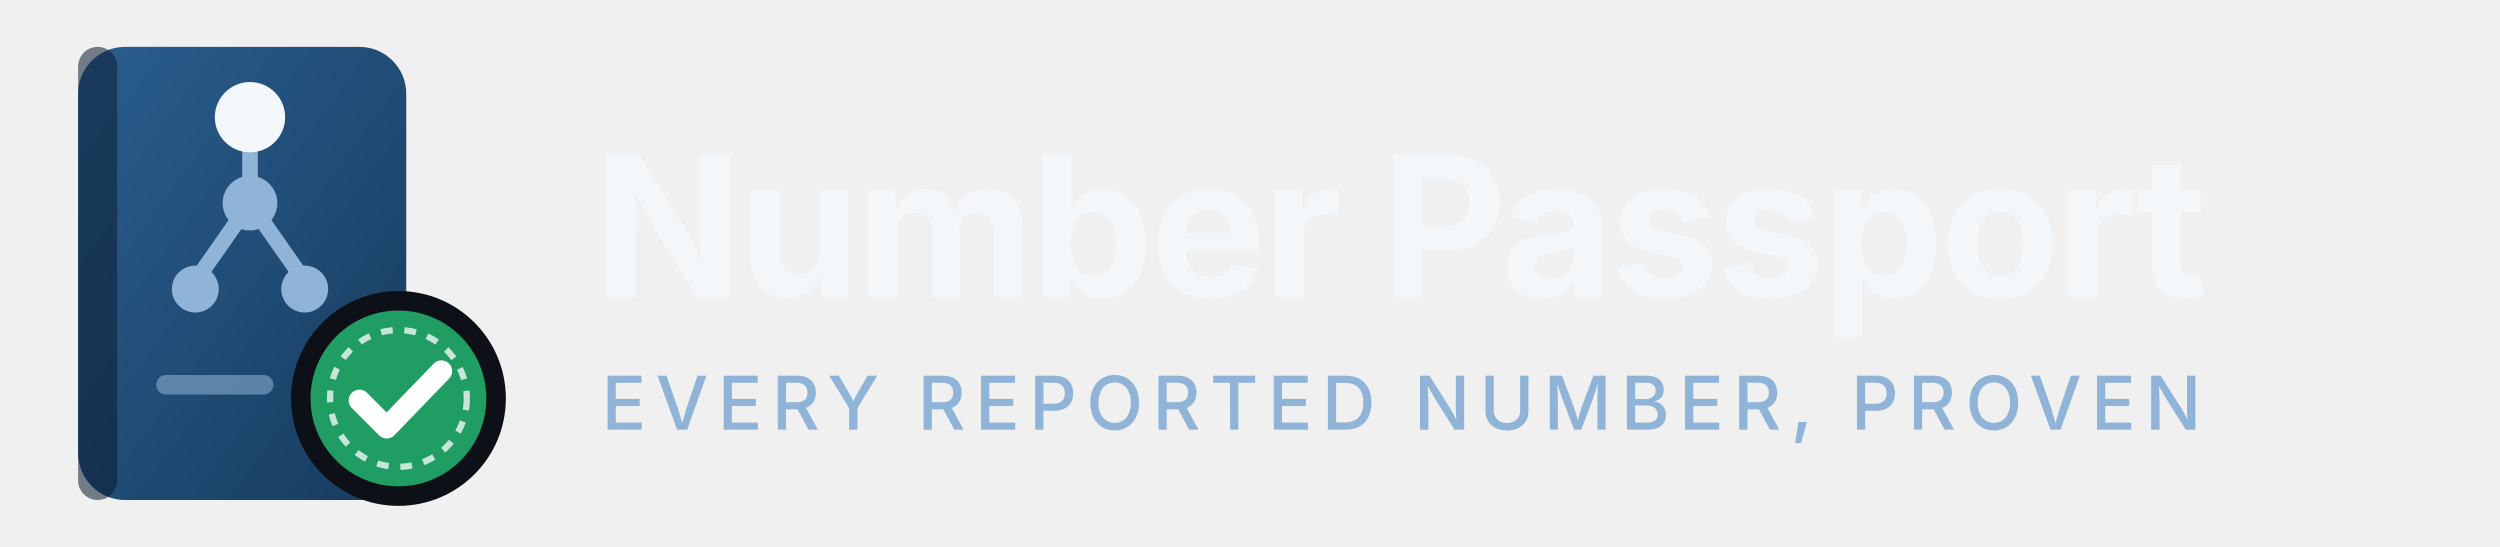
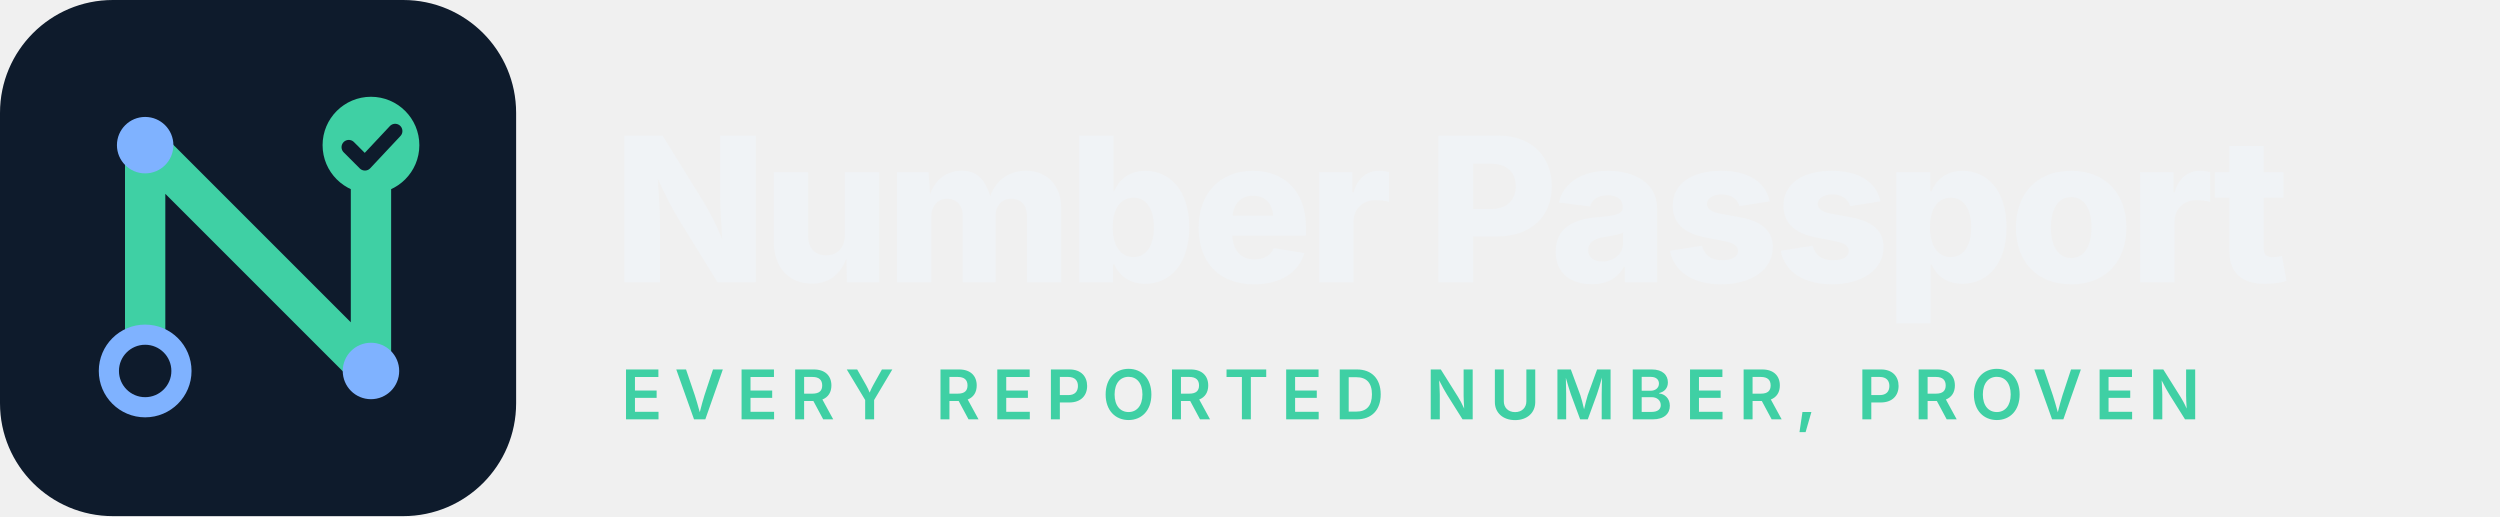
- <svg xmlns="http://www.w3.org/2000/svg" viewBox="0 0 640 140" width="640" height="140" role="img" aria-labelledby="t">
-   <defs>
-     <linearGradient id="cover" x1="0" y1="0" x2="1" y2="1">
-       <stop offset="0" stop-color="#2A5E8F" />
-       <stop offset="1" stop-color="#173B5E" />
-     </linearGradient>
-   </defs>
-   <g transform="translate(6 6)">
-     <rect x="14" y="6" width="84" height="116" rx="12" fill="url(#cover)" />
-     <rect x="14" y="6" width="10" height="116" rx="5" fill="#0B1E31" opacity=".55" />
-     <path d="M58 26 V46 M58 46 L44 66 M58 46 L72 66" stroke="#8FB4D8" stroke-width="4" stroke-linecap="round" fill="none" />
-     <circle cx="58" cy="24" r="9" fill="#F4F7FA" />
-     <circle cx="58" cy="46" r="7" fill="#8FB4D8" />
-     <circle cx="44" cy="68" r="6" fill="#8FB4D8" />
-     <circle cx="72" cy="68" r="6" fill="#8FB4D8" />
-     <rect x="34" y="90" width="30" height="5" rx="2.5" fill="#8FB4D8" opacity=".55" />
-     <circle cx="96" cy="96" r="25" fill="#1F9D63" stroke="#0D1117" stroke-width="5" />
-     <circle cx="96" cy="96" r="17.5" fill="none" stroke="#FFFFFF" stroke-width="1.6" stroke-dasharray="3 3" opacity=".75" />
-     <path d="M86 96.5 L93 103.5 L107 89" stroke="#FFFFFF" stroke-width="5.5" stroke-linecap="round" stroke-linejoin="round" fill="none" />
+ <svg xmlns="http://www.w3.org/2000/svg" viewBox="0 0 620 128" width="620" height="128" role="img" aria-labelledby="t">
+   <g>
+     <rect width="128" height="128" rx="28" fill="#0E1B2C" />
+     <path d="M36 92 V36 L92 92 V36" fill="none" stroke="#3FD0A4" stroke-width="10" stroke-linecap="round" stroke-linejoin="round" />
+     <circle cx="36" cy="92" r="9" fill="#0E1B2C" stroke="#7FB2FF" stroke-width="5" />
+     <circle cx="36" cy="36" r="7" fill="#7FB2FF" />
+     <circle cx="92" cy="92" r="7" fill="#7FB2FF" />
+     <circle cx="92" cy="36" r="12" fill="#3FD0A4" />
+     <path d="M86.5 36.5 L90.5 40.5 L98 32.5" fill="none" stroke="#0E1B2C" stroke-width="3.6" stroke-linecap="round" stroke-linejoin="round" />
  </g>
-   <text x="152" y="76" font-family="Inter, -apple-system, 'Segoe UI', Helvetica, Arial, sans-serif" font-size="50" font-weight="700" letter-spacing="-1" fill="#F4F7FA">Number Passport</text>
-   <text x="154" y="110" font-family="Inter, -apple-system, 'Segoe UI', Helvetica, Arial, sans-serif" font-size="19" font-weight="500" letter-spacing="2.4" fill="#8FB4D8">EVERY REPORTED NUMBER, PROVEN</text>
+   <text x="152" y="70" font-family="Inter, -apple-system, 'Segoe UI', Helvetica, Arial, sans-serif" font-size="50" font-weight="800" letter-spacing="-1.2" fill="#F0F3F6">Number Passport</text>
+   <text x="154" y="104" font-family="Inter, -apple-system, 'Segoe UI', Helvetica, Arial, sans-serif" font-size="17" font-weight="600" letter-spacing="3" fill="#3FD0A4">EVERY REPORTED NUMBER, PROVEN</text>
</svg>
